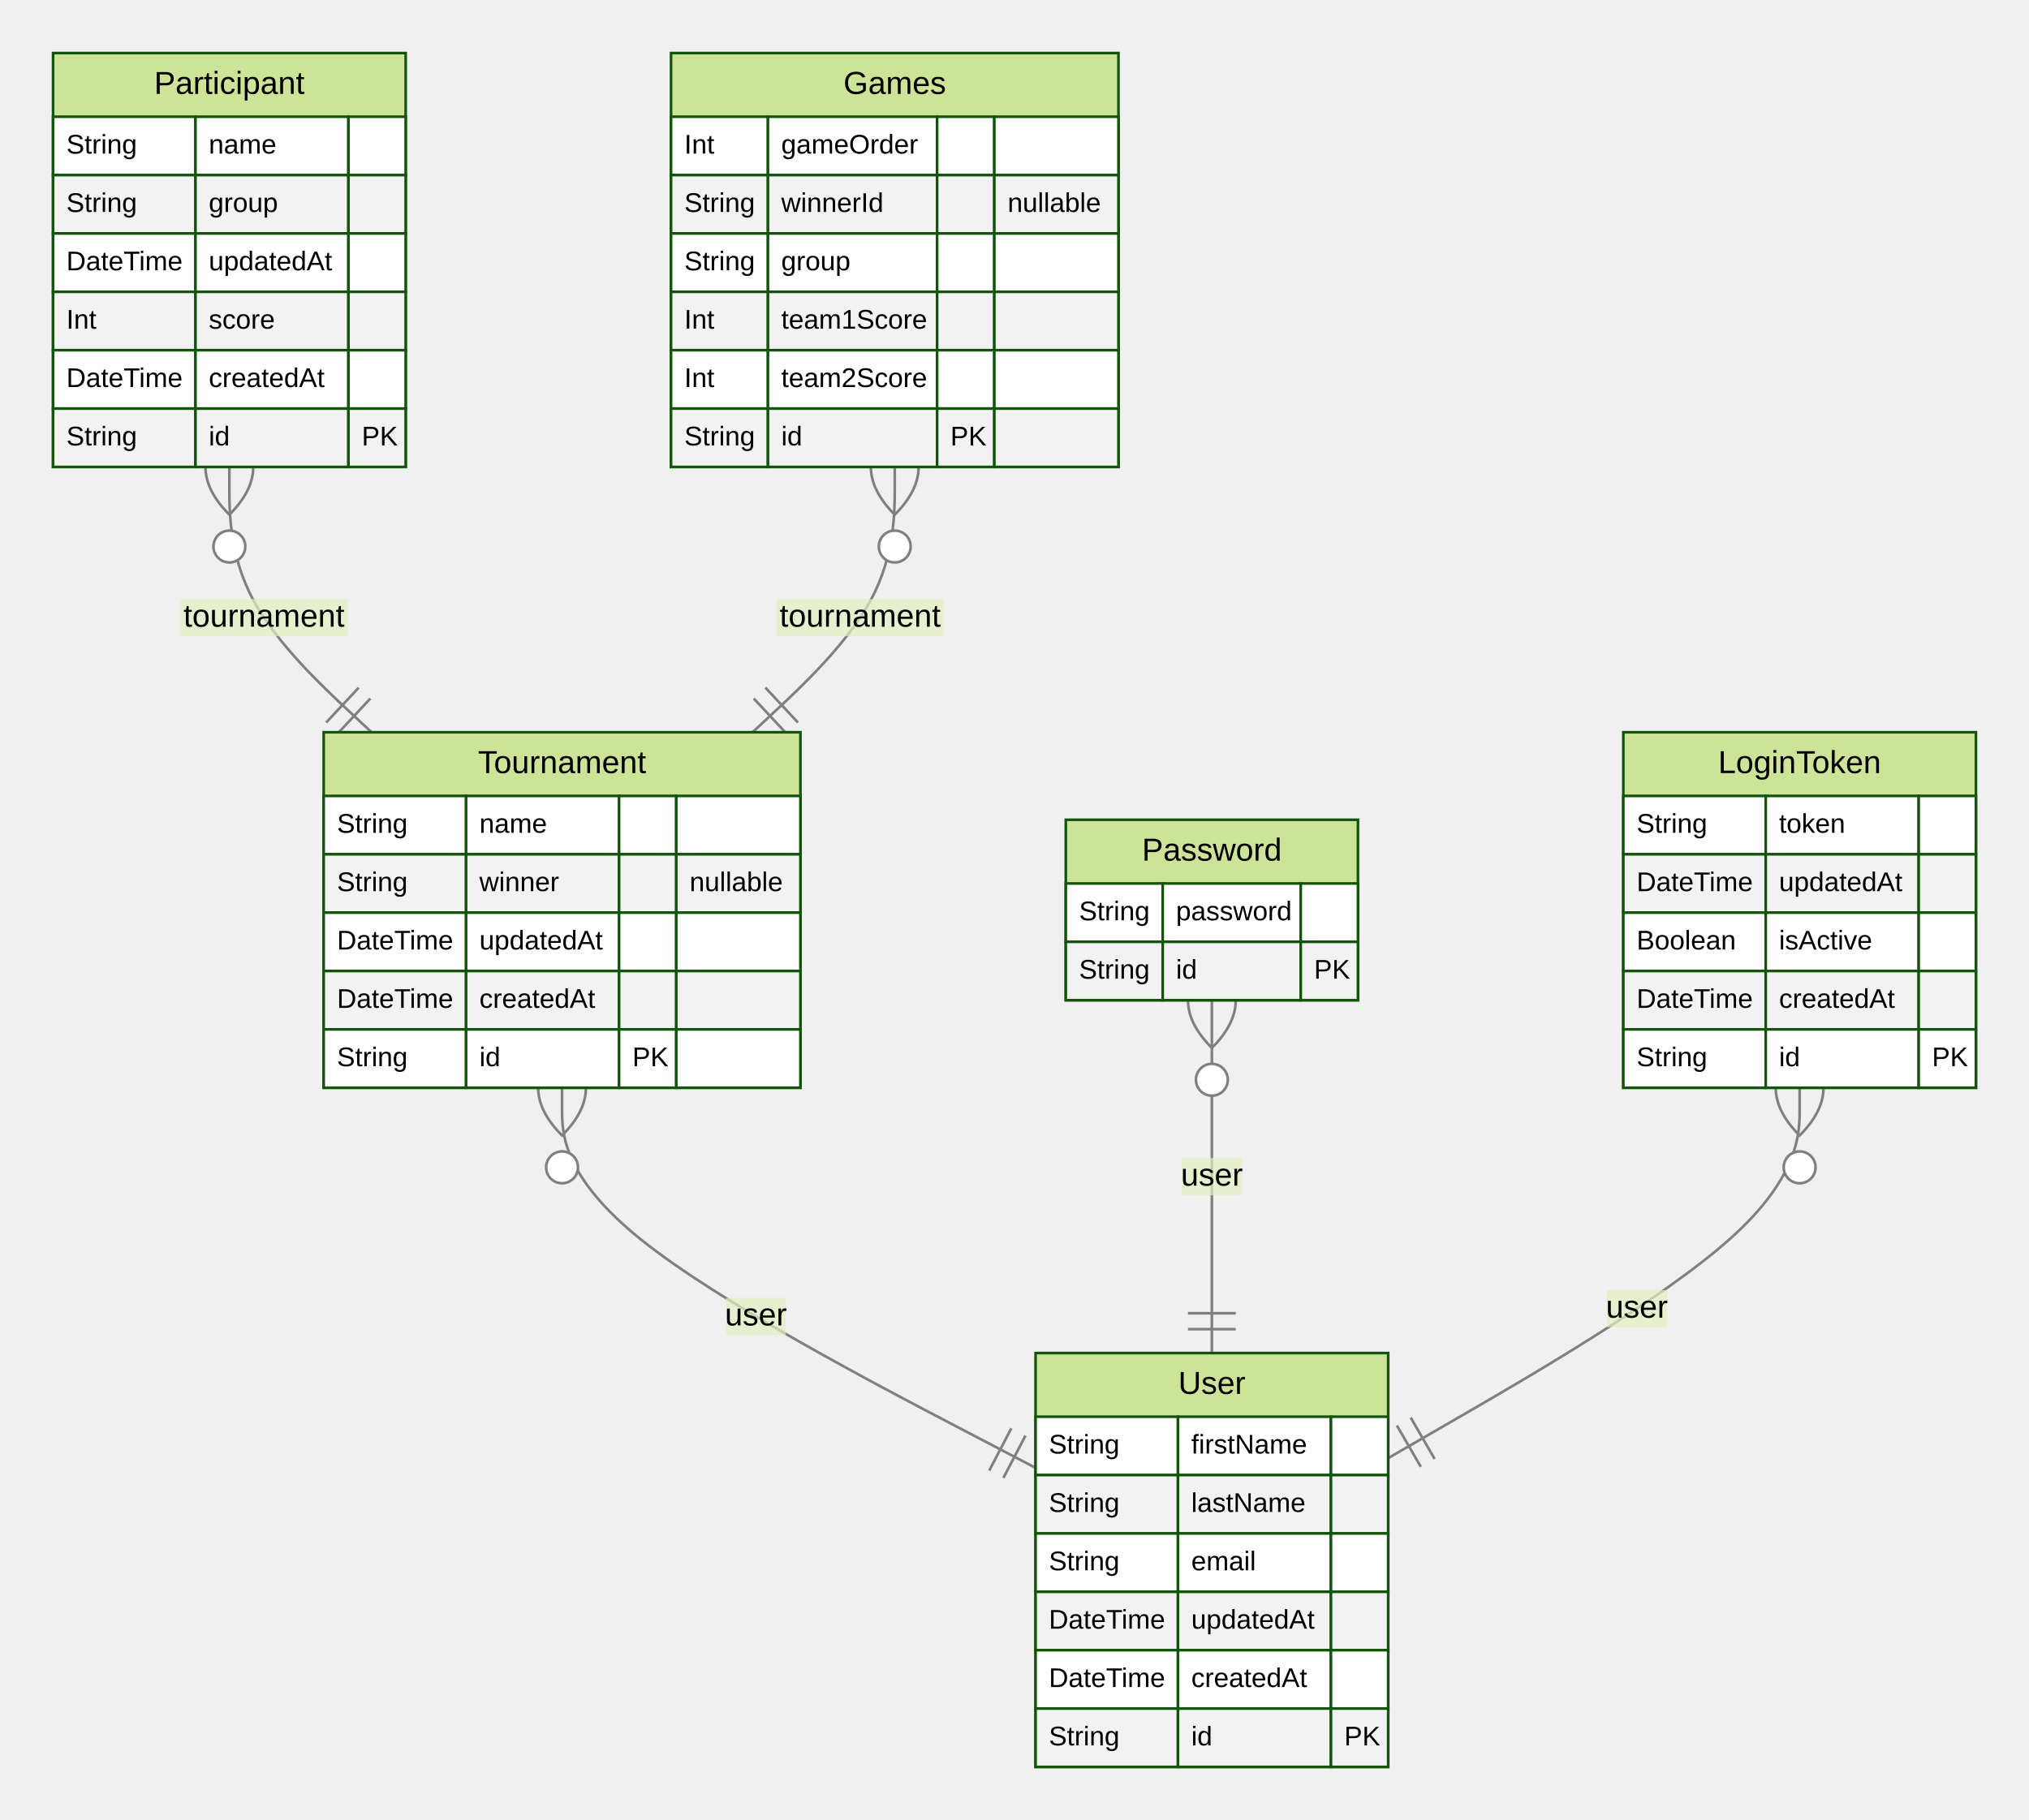
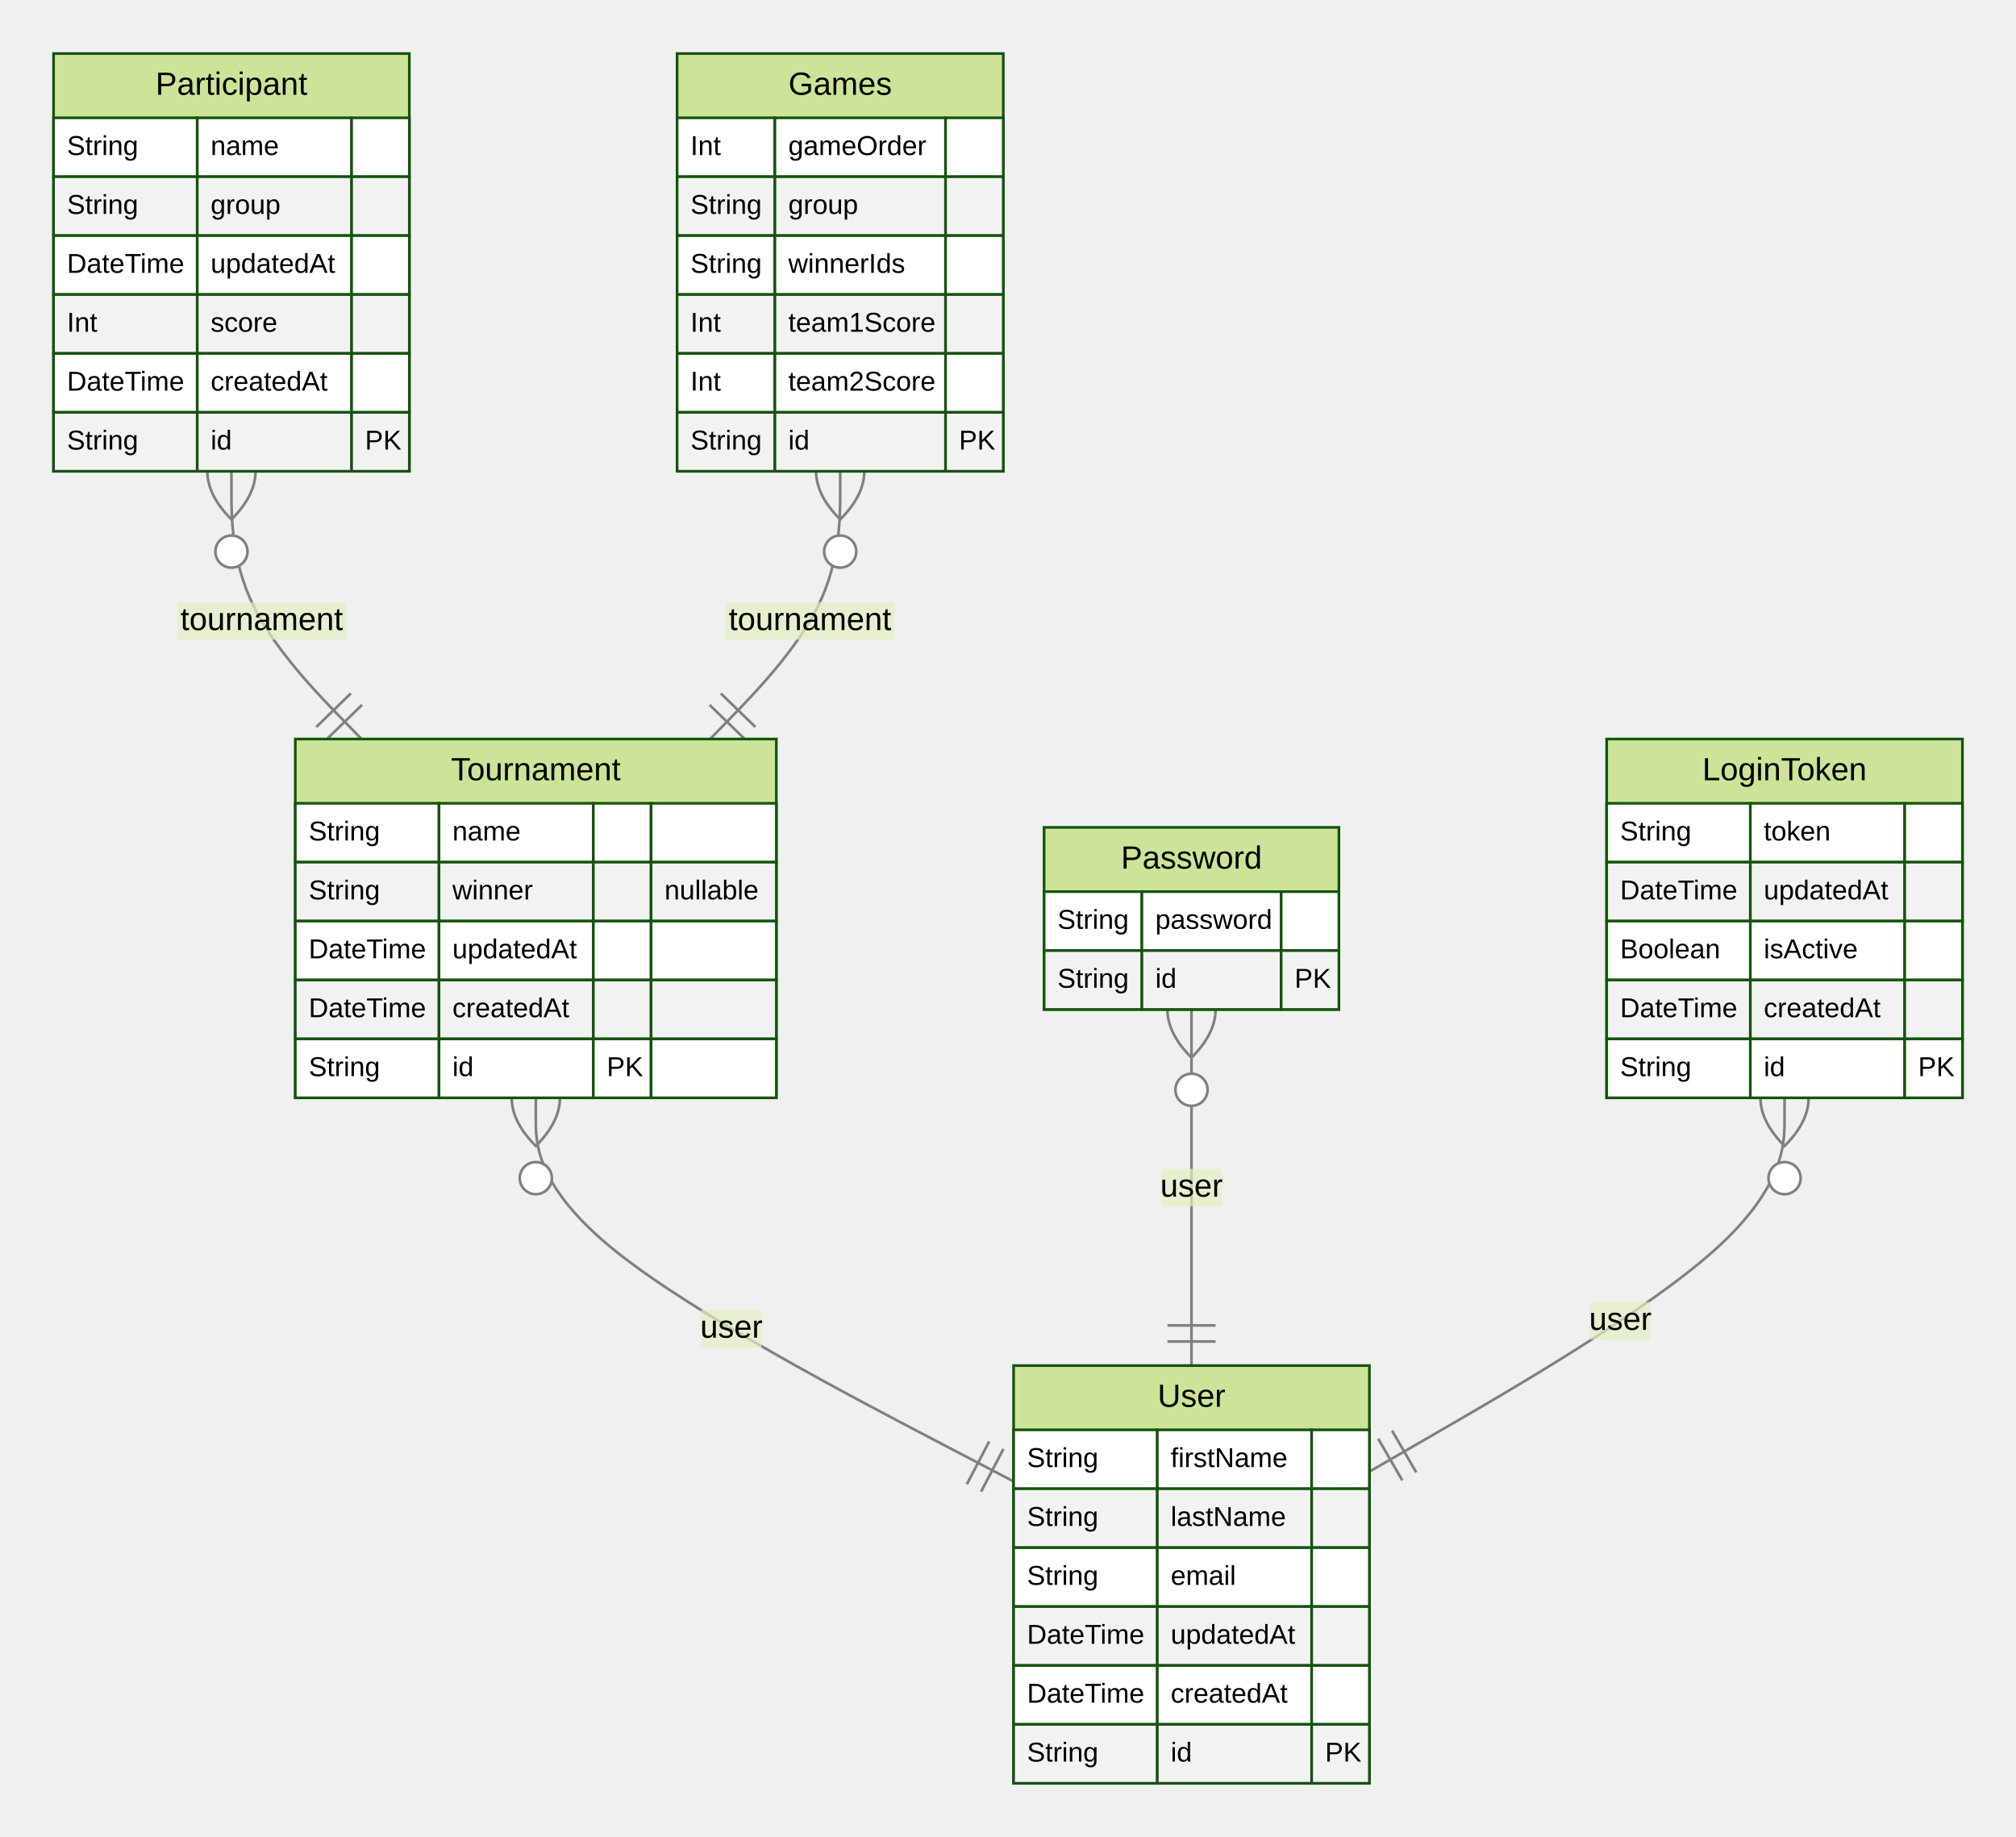
- <svg xmlns="http://www.w3.org/2000/svg" aria-roledescription="er" role="graphics-document document" viewBox="0 0 764.613 686" style="max-width: 764.613px; background-color: white;" width="100%" id="mermaid-0">
+ <svg xmlns="http://www.w3.org/2000/svg" aria-roledescription="er" role="graphics-document document" viewBox="0 0 752.918 686" style="max-width: 752.918px; background-color: white;" width="100%" id="mermaid-0">
  <style>#mermaid-0{font-family:"trebuchet ms",verdana,arial,sans-serif;font-size:16px;fill:#000000;}#mermaid-0 .error-icon{fill:#552222;}#mermaid-0 .error-text{fill:#552222;stroke:#552222;}#mermaid-0 .edge-thickness-normal{stroke-width:2px;}#mermaid-0 .edge-thickness-thick{stroke-width:3.5px;}#mermaid-0 .edge-pattern-solid{stroke-dasharray:0;}#mermaid-0 .edge-pattern-dashed{stroke-dasharray:3;}#mermaid-0 .edge-pattern-dotted{stroke-dasharray:2;}#mermaid-0 .marker{fill:#000000;stroke:#000000;}#mermaid-0 .marker.cross{stroke:#000000;}#mermaid-0 svg{font-family:"trebuchet ms",verdana,arial,sans-serif;font-size:16px;}#mermaid-0 .entityBox{fill:#cde498;stroke:#13540c;}#mermaid-0 .attributeBoxOdd{fill:#ffffff;stroke:#13540c;}#mermaid-0 .attributeBoxEven{fill:#f2f2f2;stroke:#13540c;}#mermaid-0 .relationshipLabelBox{fill:hsl(78.158, 58.462%, 84.51%);opacity:0.7;background-color:hsl(78.158, 58.462%, 84.51%);}#mermaid-0 .relationshipLabelBox rect{opacity:0.5;}#mermaid-0 .relationshipLine{stroke:#000000;}#mermaid-0 .entityTitleText{text-anchor:middle;font-size:18px;fill:#000000;}#mermaid-0 :root{--mermaid-font-family:"trebuchet ms",verdana,arial,sans-serif;}</style>
  <g />
  <defs>
    <marker orient="auto" markerHeight="18" markerWidth="18" refY="9" refX="0" id="ONLY_ONE_START">
      <path d="M9,0 L9,18 M15,0 L15,18" fill="none" stroke="gray" />
    </marker>
  </defs>
  <defs>
    <marker orient="auto" markerHeight="18" markerWidth="18" refY="9" refX="18" id="ONLY_ONE_END">
      <path d="M3,0 L3,18 M9,0 L9,18" fill="none" stroke="gray" />
    </marker>
  </defs>
  <defs>
    <marker orient="auto" markerHeight="18" markerWidth="30" refY="9" refX="0" id="ZERO_OR_ONE_START">
      <circle r="6" cy="9" cx="21" fill="white" stroke="gray" />
      <path d="M9,0 L9,18" fill="none" stroke="gray" />
    </marker>
  </defs>
  <defs>
    <marker orient="auto" markerHeight="18" markerWidth="30" refY="9" refX="30" id="ZERO_OR_ONE_END">
      <circle r="6" cy="9" cx="9" fill="white" stroke="gray" />
      <path d="M21,0 L21,18" fill="none" stroke="gray" />
    </marker>
  </defs>
  <defs>
    <marker orient="auto" markerHeight="36" markerWidth="45" refY="18" refX="18" id="ONE_OR_MORE_START">
      <path d="M0,18 Q 18,0 36,18 Q 18,36 0,18 M42,9 L42,27" fill="none" stroke="gray" />
    </marker>
  </defs>
  <defs>
    <marker orient="auto" markerHeight="36" markerWidth="45" refY="18" refX="27" id="ONE_OR_MORE_END">
      <path d="M3,9 L3,27 M9,18 Q27,0 45,18 Q27,36 9,18" fill="none" stroke="gray" />
    </marker>
  </defs>
  <defs>
    <marker orient="auto" markerHeight="36" markerWidth="57" refY="18" refX="18" id="ZERO_OR_MORE_START">
      <circle r="6" cy="18" cx="48" fill="white" stroke="gray" />
      <path d="M0,18 Q18,0 36,18 Q18,36 0,18" fill="none" stroke="gray" />
    </marker>
  </defs>
  <defs>
    <marker orient="auto" markerHeight="36" markerWidth="57" refY="18" refX="39" id="ZERO_OR_MORE_END">
      <circle r="6" cy="18" cx="9" fill="white" stroke="gray" />
      <path d="M21,18 Q39,0 57,18 Q39,36 21,18" fill="none" stroke="gray" />
    </marker>
  </defs>
-   <path style="stroke: gray; fill: none;" marker-start="url(#ZERO_OR_MORE_START)" marker-end="url(#ONLY_ONE_END)" d="M211.809,410L211.809,418.333C211.809,426.667,211.809,443.333,241.549,467.212C271.289,491.091,330.77,522.182,360.51,537.727L390.25,553.273" class="er relationshipLine" />
-   <path style="stroke: gray; fill: none;" marker-start="url(#ZERO_OR_MORE_START)" marker-end="url(#ONLY_ONE_END)" d="M86.438,176L86.438,184.333C86.438,192.667,86.438,209.333,95.367,226C104.297,242.667,122.156,259.333,131.085,267.667L140.015,276" class="er relationshipLine" />
-   <path style="stroke: gray; fill: none;" marker-start="url(#ZERO_OR_MORE_START)" marker-end="url(#ONLY_ONE_END)" d="M337.18,176L337.18,184.333C337.18,192.667,337.18,209.333,328.25,226C319.321,242.667,301.461,259.333,292.532,267.667L283.602,276" class="er relationshipLine" />
-   <path style="stroke: gray; fill: none;" marker-start="url(#ZERO_OR_MORE_START)" marker-end="url(#ONLY_ONE_END)" d="M456.688,377L456.688,390.833C456.688,404.667,456.688,432.333,456.688,454.5C456.688,476.667,456.688,493.333,456.688,501.667L456.688,510" class="er relationshipLine" />
-   <path style="stroke: gray; fill: none;" marker-start="url(#ZERO_OR_MORE_START)" marker-end="url(#ONLY_ONE_END)" d="M678.176,410L678.176,418.333C678.176,426.667,678.176,443.333,652.334,466.601C626.492,489.868,574.809,519.737,548.967,534.671L523.125,549.605" class="er relationshipLine" />
-   <g transform="translate(390.25,510 )" id="entity-User-818c511a-4a32-5484-ba70-875d765a9175">
+   <path style="stroke: gray; fill: none;" marker-start="url(#ZERO_OR_MORE_START)" marker-end="url(#ONLY_ONE_END)" d="M200.113,410L200.113,418.333C200.113,426.667,200.113,443.333,229.854,467.212C259.594,491.091,319.074,522.182,348.814,537.727L378.555,553.273" class="er relationshipLine" />
+   <path style="stroke: gray; fill: none;" marker-start="url(#ZERO_OR_MORE_START)" marker-end="url(#ONLY_ONE_END)" d="M86.438,176L86.438,184.333C86.438,192.667,86.438,209.333,94.534,226C102.631,242.667,118.824,259.333,126.92,267.667L135.017,276" class="er relationshipLine" />
+   <path style="stroke: gray; fill: none;" marker-start="url(#ZERO_OR_MORE_START)" marker-end="url(#ONLY_ONE_END)" d="M313.789,176L313.789,184.333C313.789,192.667,313.789,209.333,305.692,226C297.596,242.667,281.403,259.333,273.306,267.667L265.21,276" class="er relationshipLine" />
+   <path style="stroke: gray; fill: none;" marker-start="url(#ZERO_OR_MORE_START)" marker-end="url(#ONLY_ONE_END)" d="M444.992,377L444.992,390.833C444.992,404.667,444.992,432.333,444.992,454.5C444.992,476.667,444.992,493.333,444.992,501.667L444.992,510" class="er relationshipLine" />
+   <path style="stroke: gray; fill: none;" marker-start="url(#ZERO_OR_MORE_START)" marker-end="url(#ONLY_ONE_END)" d="M666.48,410L666.48,418.333C666.48,426.667,666.48,443.333,640.639,466.601C614.797,489.868,563.113,519.737,537.271,534.671L511.43,549.605" class="er relationshipLine" />
+   <g transform="translate(378.5547,510 )" id="entity-User-818c511a-4a32-5484-ba70-875d765a9175">
    <rect height="156" width="132.875" y="0" x="0" class="er entityBox" />
    <text style="dominant-baseline: middle; text-anchor: middle; font-size: 12px;" transform="translate(66.4375,12)" y="0" x="0" id="text-entity-User-818c511a-4a32-5484-ba70-875d765a9175" class="er entityLabel">User</text>
    <rect height="22" width="53.664" y="24" x="0" class="er attributeBoxOdd" />
    <text style="dominant-baseline: middle; font-size: 10.2px;" transform="translate(5,35)" y="0" x="0" id="text-entity-User-818c511a-4a32-5484-ba70-875d765a9175-attr-1-type" class="er entityLabel">String</text>
    <rect height="22" width="57.648" y="24" x="53.664" class="er attributeBoxOdd" />
    <text style="dominant-baseline: middle; font-size: 10.2px;" transform="translate(58.66406,35)" y="0" x="0" id="text-entity-User-818c511a-4a32-5484-ba70-875d765a9175-attr-1-name" class="er entityLabel">firstName</text>
    <rect height="22" width="21.562" y="24" x="111.312" class="er attributeBoxOdd" />
    <text style="dominant-baseline: middle; font-size: 10.2px;" transform="translate(116.3125,35)" y="0" x="0" id="text-entity-User-818c511a-4a32-5484-ba70-875d765a9175-attr-1-key" class="er entityLabel" />
    <rect height="22" width="53.664" y="46" x="0" class="er attributeBoxEven" />
    <text style="dominant-baseline: middle; font-size: 10.2px;" transform="translate(5,57)" y="0" x="0" id="text-entity-User-818c511a-4a32-5484-ba70-875d765a9175-attr-2-type" class="er entityLabel">String</text>
    <rect height="22" width="57.648" y="46" x="53.664" class="er attributeBoxEven" />
    <text style="dominant-baseline: middle; font-size: 10.2px;" transform="translate(58.66406,57)" y="0" x="0" id="text-entity-User-818c511a-4a32-5484-ba70-875d765a9175-attr-2-name" class="er entityLabel">lastName</text>
    <rect height="22" width="21.562" y="46" x="111.312" class="er attributeBoxEven" />
    <text style="dominant-baseline: middle; font-size: 10.2px;" transform="translate(116.3125,57)" y="0" x="0" id="text-entity-User-818c511a-4a32-5484-ba70-875d765a9175-attr-2-key" class="er entityLabel" />
    <rect height="22" width="53.664" y="68" x="0" class="er attributeBoxOdd" />
    <text style="dominant-baseline: middle; font-size: 10.2px;" transform="translate(5,79)" y="0" x="0" id="text-entity-User-818c511a-4a32-5484-ba70-875d765a9175-attr-3-type" class="er entityLabel">String</text>
    <rect height="22" width="57.648" y="68" x="53.664" class="er attributeBoxOdd" />
    <text style="dominant-baseline: middle; font-size: 10.2px;" transform="translate(58.66406,79)" y="0" x="0" id="text-entity-User-818c511a-4a32-5484-ba70-875d765a9175-attr-3-name" class="er entityLabel">email</text>
    <rect height="22" width="21.562" y="68" x="111.312" class="er attributeBoxOdd" />
    <text style="dominant-baseline: middle; font-size: 10.2px;" transform="translate(116.3125,79)" y="0" x="0" id="text-entity-User-818c511a-4a32-5484-ba70-875d765a9175-attr-3-key" class="er entityLabel" />
    <rect height="22" width="53.664" y="90" x="0" class="er attributeBoxEven" />
    <text style="dominant-baseline: middle; font-size: 10.2px;" transform="translate(5,101)" y="0" x="0" id="text-entity-User-818c511a-4a32-5484-ba70-875d765a9175-attr-4-type" class="er entityLabel">DateTime</text>
    <rect height="22" width="57.648" y="90" x="53.664" class="er attributeBoxEven" />
    <text style="dominant-baseline: middle; font-size: 10.2px;" transform="translate(58.66406,101)" y="0" x="0" id="text-entity-User-818c511a-4a32-5484-ba70-875d765a9175-attr-4-name" class="er entityLabel">updatedAt</text>
    <rect height="22" width="21.562" y="90" x="111.312" class="er attributeBoxEven" />
    <text style="dominant-baseline: middle; font-size: 10.2px;" transform="translate(116.3125,101)" y="0" x="0" id="text-entity-User-818c511a-4a32-5484-ba70-875d765a9175-attr-4-key" class="er entityLabel" />
    <rect height="22" width="53.664" y="112" x="0" class="er attributeBoxOdd" />
    <text style="dominant-baseline: middle; font-size: 10.2px;" transform="translate(5,123)" y="0" x="0" id="text-entity-User-818c511a-4a32-5484-ba70-875d765a9175-attr-5-type" class="er entityLabel">DateTime</text>
    <rect height="22" width="57.648" y="112" x="53.664" class="er attributeBoxOdd" />
    <text style="dominant-baseline: middle; font-size: 10.2px;" transform="translate(58.66406,123)" y="0" x="0" id="text-entity-User-818c511a-4a32-5484-ba70-875d765a9175-attr-5-name" class="er entityLabel">createdAt</text>
    <rect height="22" width="21.562" y="112" x="111.312" class="er attributeBoxOdd" />
    <text style="dominant-baseline: middle; font-size: 10.2px;" transform="translate(116.3125,123)" y="0" x="0" id="text-entity-User-818c511a-4a32-5484-ba70-875d765a9175-attr-5-key" class="er entityLabel" />
    <rect height="22" width="53.664" y="134" x="0" class="er attributeBoxEven" />
    <text style="dominant-baseline: middle; font-size: 10.2px;" transform="translate(5,145)" y="0" x="0" id="text-entity-User-818c511a-4a32-5484-ba70-875d765a9175-attr-6-type" class="er entityLabel">String</text>
    <rect height="22" width="57.648" y="134" x="53.664" class="er attributeBoxEven" />
    <text style="dominant-baseline: middle; font-size: 10.2px;" transform="translate(58.66406,145)" y="0" x="0" id="text-entity-User-818c511a-4a32-5484-ba70-875d765a9175-attr-6-name" class="er entityLabel">id</text>
    <rect height="22" width="21.562" y="134" x="111.312" class="er attributeBoxEven" />
    <text style="dominant-baseline: middle; font-size: 10.2px;" transform="translate(116.3125,145)" y="0" x="0" id="text-entity-User-818c511a-4a32-5484-ba70-875d765a9175-attr-6-key" class="er entityLabel">PK</text>
  </g>
-   <g transform="translate(121.9805,276 )" id="entity-Tournament-debdbd13-4480-5320-a1b3-085b30baa76b">
+   <g transform="translate(110.2852,276 )" id="entity-Tournament-debdbd13-4480-5320-a1b3-085b30baa76b">
    <rect height="134" width="179.656" y="0" x="0" class="er entityBox" />
    <text style="dominant-baseline: middle; text-anchor: middle; font-size: 12px;" transform="translate(89.82812,12)" y="0" x="0" id="text-entity-Tournament-debdbd13-4480-5320-a1b3-085b30baa76b" class="er entityLabel">Tournament</text>
    <rect height="22" width="53.664" y="24" x="0" class="er attributeBoxOdd" />
    <text style="dominant-baseline: middle; font-size: 10.2px;" transform="translate(5,35)" y="0" x="0" id="text-entity-Tournament-debdbd13-4480-5320-a1b3-085b30baa76b-attr-1-type" class="er entityLabel">String</text>
    <rect height="22" width="57.648" y="24" x="53.664" class="er attributeBoxOdd" />
    <text style="dominant-baseline: middle; font-size: 10.2px;" transform="translate(58.66406,35)" y="0" x="0" id="text-entity-Tournament-debdbd13-4480-5320-a1b3-085b30baa76b-attr-1-name" class="er entityLabel">name</text>
    <rect height="22" width="21.562" y="24" x="111.312" class="er attributeBoxOdd" />
    <text style="dominant-baseline: middle; font-size: 10.2px;" transform="translate(116.3125,35)" y="0" x="0" id="text-entity-Tournament-debdbd13-4480-5320-a1b3-085b30baa76b-attr-1-key" class="er entityLabel" />
    <rect height="22" width="46.781" y="24" x="132.875" class="er attributeBoxOdd" />
    <text style="dominant-baseline: middle; font-size: 10.2px;" transform="translate(137.875,35)" y="0" x="0" id="text-entity-Tournament-debdbd13-4480-5320-a1b3-085b30baa76b-attr-1-comment" class="er entityLabel" />
    <rect height="22" width="53.664" y="46" x="0" class="er attributeBoxEven" />
    <text style="dominant-baseline: middle; font-size: 10.2px;" transform="translate(5,57)" y="0" x="0" id="text-entity-Tournament-debdbd13-4480-5320-a1b3-085b30baa76b-attr-2-type" class="er entityLabel">String</text>
    <rect height="22" width="57.648" y="46" x="53.664" class="er attributeBoxEven" />
    <text style="dominant-baseline: middle; font-size: 10.2px;" transform="translate(58.66406,57)" y="0" x="0" id="text-entity-Tournament-debdbd13-4480-5320-a1b3-085b30baa76b-attr-2-name" class="er entityLabel">winner</text>
    <rect height="22" width="21.562" y="46" x="111.312" class="er attributeBoxEven" />
    <text style="dominant-baseline: middle; font-size: 10.2px;" transform="translate(116.3125,57)" y="0" x="0" id="text-entity-Tournament-debdbd13-4480-5320-a1b3-085b30baa76b-attr-2-key" class="er entityLabel" />
    <rect height="22" width="46.781" y="46" x="132.875" class="er attributeBoxEven" />
    <text style="dominant-baseline: middle; font-size: 10.2px;" transform="translate(137.875,57)" y="0" x="0" id="text-entity-Tournament-debdbd13-4480-5320-a1b3-085b30baa76b-attr-2-comment" class="er entityLabel">nullable</text>
    <rect height="22" width="53.664" y="68" x="0" class="er attributeBoxOdd" />
    <text style="dominant-baseline: middle; font-size: 10.2px;" transform="translate(5,79)" y="0" x="0" id="text-entity-Tournament-debdbd13-4480-5320-a1b3-085b30baa76b-attr-3-type" class="er entityLabel">DateTime</text>
    <rect height="22" width="57.648" y="68" x="53.664" class="er attributeBoxOdd" />
    <text style="dominant-baseline: middle; font-size: 10.2px;" transform="translate(58.66406,79)" y="0" x="0" id="text-entity-Tournament-debdbd13-4480-5320-a1b3-085b30baa76b-attr-3-name" class="er entityLabel">updatedAt</text>
    <rect height="22" width="21.562" y="68" x="111.312" class="er attributeBoxOdd" />
    <text style="dominant-baseline: middle; font-size: 10.2px;" transform="translate(116.3125,79)" y="0" x="0" id="text-entity-Tournament-debdbd13-4480-5320-a1b3-085b30baa76b-attr-3-key" class="er entityLabel" />
    <rect height="22" width="46.781" y="68" x="132.875" class="er attributeBoxOdd" />
    <text style="dominant-baseline: middle; font-size: 10.2px;" transform="translate(137.875,79)" y="0" x="0" id="text-entity-Tournament-debdbd13-4480-5320-a1b3-085b30baa76b-attr-3-comment" class="er entityLabel" />
    <rect height="22" width="53.664" y="90" x="0" class="er attributeBoxEven" />
    <text style="dominant-baseline: middle; font-size: 10.2px;" transform="translate(5,101)" y="0" x="0" id="text-entity-Tournament-debdbd13-4480-5320-a1b3-085b30baa76b-attr-4-type" class="er entityLabel">DateTime</text>
    <rect height="22" width="57.648" y="90" x="53.664" class="er attributeBoxEven" />
    <text style="dominant-baseline: middle; font-size: 10.2px;" transform="translate(58.66406,101)" y="0" x="0" id="text-entity-Tournament-debdbd13-4480-5320-a1b3-085b30baa76b-attr-4-name" class="er entityLabel">createdAt</text>
    <rect height="22" width="21.562" y="90" x="111.312" class="er attributeBoxEven" />
    <text style="dominant-baseline: middle; font-size: 10.2px;" transform="translate(116.3125,101)" y="0" x="0" id="text-entity-Tournament-debdbd13-4480-5320-a1b3-085b30baa76b-attr-4-key" class="er entityLabel" />
    <rect height="22" width="46.781" y="90" x="132.875" class="er attributeBoxEven" />
    <text style="dominant-baseline: middle; font-size: 10.2px;" transform="translate(137.875,101)" y="0" x="0" id="text-entity-Tournament-debdbd13-4480-5320-a1b3-085b30baa76b-attr-4-comment" class="er entityLabel" />
    <rect height="22" width="53.664" y="112" x="0" class="er attributeBoxOdd" />
    <text style="dominant-baseline: middle; font-size: 10.2px;" transform="translate(5,123)" y="0" x="0" id="text-entity-Tournament-debdbd13-4480-5320-a1b3-085b30baa76b-attr-5-type" class="er entityLabel">String</text>
    <rect height="22" width="57.648" y="112" x="53.664" class="er attributeBoxOdd" />
    <text style="dominant-baseline: middle; font-size: 10.2px;" transform="translate(58.66406,123)" y="0" x="0" id="text-entity-Tournament-debdbd13-4480-5320-a1b3-085b30baa76b-attr-5-name" class="er entityLabel">id</text>
    <rect height="22" width="21.562" y="112" x="111.312" class="er attributeBoxOdd" />
    <text style="dominant-baseline: middle; font-size: 10.2px;" transform="translate(116.3125,123)" y="0" x="0" id="text-entity-Tournament-debdbd13-4480-5320-a1b3-085b30baa76b-attr-5-key" class="er entityLabel">PK</text>
    <rect height="22" width="46.781" y="112" x="132.875" class="er attributeBoxOdd" />
    <text style="dominant-baseline: middle; font-size: 10.2px;" transform="translate(137.875,123)" y="0" x="0" id="text-entity-Tournament-debdbd13-4480-5320-a1b3-085b30baa76b-attr-5-comment" class="er entityLabel" />
  </g>
  <g transform="translate(20,20 )" id="entity-Participant-1b15d7dd-2236-59ff-b08e-47bf86f1c4ca">
    <rect height="156" width="132.875" y="0" x="0" class="er entityBox" />
    <text style="dominant-baseline: middle; text-anchor: middle; font-size: 12px;" transform="translate(66.4375,12)" y="0" x="0" id="text-entity-Participant-1b15d7dd-2236-59ff-b08e-47bf86f1c4ca" class="er entityLabel">Participant</text>
    <rect height="22" width="53.664" y="24" x="0" class="er attributeBoxOdd" />
    <text style="dominant-baseline: middle; font-size: 10.2px;" transform="translate(5,35)" y="0" x="0" id="text-entity-Participant-1b15d7dd-2236-59ff-b08e-47bf86f1c4ca-attr-1-type" class="er entityLabel">String</text>
    <rect height="22" width="57.648" y="24" x="53.664" class="er attributeBoxOdd" />
    <text style="dominant-baseline: middle; font-size: 10.2px;" transform="translate(58.66406,35)" y="0" x="0" id="text-entity-Participant-1b15d7dd-2236-59ff-b08e-47bf86f1c4ca-attr-1-name" class="er entityLabel">name</text>
    <rect height="22" width="21.562" y="24" x="111.312" class="er attributeBoxOdd" />
    <text style="dominant-baseline: middle; font-size: 10.2px;" transform="translate(116.3125,35)" y="0" x="0" id="text-entity-Participant-1b15d7dd-2236-59ff-b08e-47bf86f1c4ca-attr-1-key" class="er entityLabel" />
    <rect height="22" width="53.664" y="46" x="0" class="er attributeBoxEven" />
    <text style="dominant-baseline: middle; font-size: 10.2px;" transform="translate(5,57)" y="0" x="0" id="text-entity-Participant-1b15d7dd-2236-59ff-b08e-47bf86f1c4ca-attr-2-type" class="er entityLabel">String</text>
    <rect height="22" width="57.648" y="46" x="53.664" class="er attributeBoxEven" />
    <text style="dominant-baseline: middle; font-size: 10.2px;" transform="translate(58.66406,57)" y="0" x="0" id="text-entity-Participant-1b15d7dd-2236-59ff-b08e-47bf86f1c4ca-attr-2-name" class="er entityLabel">group</text>
    <rect height="22" width="21.562" y="46" x="111.312" class="er attributeBoxEven" />
    <text style="dominant-baseline: middle; font-size: 10.2px;" transform="translate(116.3125,57)" y="0" x="0" id="text-entity-Participant-1b15d7dd-2236-59ff-b08e-47bf86f1c4ca-attr-2-key" class="er entityLabel" />
    <rect height="22" width="53.664" y="68" x="0" class="er attributeBoxOdd" />
    <text style="dominant-baseline: middle; font-size: 10.2px;" transform="translate(5,79)" y="0" x="0" id="text-entity-Participant-1b15d7dd-2236-59ff-b08e-47bf86f1c4ca-attr-3-type" class="er entityLabel">DateTime</text>
    <rect height="22" width="57.648" y="68" x="53.664" class="er attributeBoxOdd" />
    <text style="dominant-baseline: middle; font-size: 10.2px;" transform="translate(58.66406,79)" y="0" x="0" id="text-entity-Participant-1b15d7dd-2236-59ff-b08e-47bf86f1c4ca-attr-3-name" class="er entityLabel">updatedAt</text>
    <rect height="22" width="21.562" y="68" x="111.312" class="er attributeBoxOdd" />
    <text style="dominant-baseline: middle; font-size: 10.2px;" transform="translate(116.3125,79)" y="0" x="0" id="text-entity-Participant-1b15d7dd-2236-59ff-b08e-47bf86f1c4ca-attr-3-key" class="er entityLabel" />
    <rect height="22" width="53.664" y="90" x="0" class="er attributeBoxEven" />
    <text style="dominant-baseline: middle; font-size: 10.2px;" transform="translate(5,101)" y="0" x="0" id="text-entity-Participant-1b15d7dd-2236-59ff-b08e-47bf86f1c4ca-attr-4-type" class="er entityLabel">Int</text>
    <rect height="22" width="57.648" y="90" x="53.664" class="er attributeBoxEven" />
    <text style="dominant-baseline: middle; font-size: 10.2px;" transform="translate(58.66406,101)" y="0" x="0" id="text-entity-Participant-1b15d7dd-2236-59ff-b08e-47bf86f1c4ca-attr-4-name" class="er entityLabel">score</text>
    <rect height="22" width="21.562" y="90" x="111.312" class="er attributeBoxEven" />
    <text style="dominant-baseline: middle; font-size: 10.2px;" transform="translate(116.3125,101)" y="0" x="0" id="text-entity-Participant-1b15d7dd-2236-59ff-b08e-47bf86f1c4ca-attr-4-key" class="er entityLabel" />
    <rect height="22" width="53.664" y="112" x="0" class="er attributeBoxOdd" />
    <text style="dominant-baseline: middle; font-size: 10.2px;" transform="translate(5,123)" y="0" x="0" id="text-entity-Participant-1b15d7dd-2236-59ff-b08e-47bf86f1c4ca-attr-5-type" class="er entityLabel">DateTime</text>
    <rect height="22" width="57.648" y="112" x="53.664" class="er attributeBoxOdd" />
    <text style="dominant-baseline: middle; font-size: 10.2px;" transform="translate(58.66406,123)" y="0" x="0" id="text-entity-Participant-1b15d7dd-2236-59ff-b08e-47bf86f1c4ca-attr-5-name" class="er entityLabel">createdAt</text>
    <rect height="22" width="21.562" y="112" x="111.312" class="er attributeBoxOdd" />
    <text style="dominant-baseline: middle; font-size: 10.2px;" transform="translate(116.3125,123)" y="0" x="0" id="text-entity-Participant-1b15d7dd-2236-59ff-b08e-47bf86f1c4ca-attr-5-key" class="er entityLabel" />
    <rect height="22" width="53.664" y="134" x="0" class="er attributeBoxEven" />
    <text style="dominant-baseline: middle; font-size: 10.2px;" transform="translate(5,145)" y="0" x="0" id="text-entity-Participant-1b15d7dd-2236-59ff-b08e-47bf86f1c4ca-attr-6-type" class="er entityLabel">String</text>
    <rect height="22" width="57.648" y="134" x="53.664" class="er attributeBoxEven" />
    <text style="dominant-baseline: middle; font-size: 10.2px;" transform="translate(58.66406,145)" y="0" x="0" id="text-entity-Participant-1b15d7dd-2236-59ff-b08e-47bf86f1c4ca-attr-6-name" class="er entityLabel">id</text>
    <rect height="22" width="21.562" y="134" x="111.312" class="er attributeBoxEven" />
    <text style="dominant-baseline: middle; font-size: 10.2px;" transform="translate(116.3125,145)" y="0" x="0" id="text-entity-Participant-1b15d7dd-2236-59ff-b08e-47bf86f1c4ca-attr-6-key" class="er entityLabel">PK</text>
  </g>
  <g transform="translate(252.875,20 )" id="entity-Games-51bbeccb-5d0e-5638-901f-8dd2836655e5">
-     <rect height="156" width="168.609" y="0" x="0" class="er entityBox" />
-     <text style="dominant-baseline: middle; text-anchor: middle; font-size: 12px;" transform="translate(84.30469,12)" y="0" x="0" id="text-entity-Games-51bbeccb-5d0e-5638-901f-8dd2836655e5" class="er entityLabel">Games</text>
+     <rect height="156" width="121.828" y="0" x="0" class="er entityBox" />
+     <text style="dominant-baseline: middle; text-anchor: middle; font-size: 12px;" transform="translate(60.91406,12)" y="0" x="0" id="text-entity-Games-51bbeccb-5d0e-5638-901f-8dd2836655e5" class="er entityLabel">Games</text>
    <rect height="22" width="36.523" y="24" x="0" class="er attributeBoxOdd" />
    <text style="dominant-baseline: middle; font-size: 10.2px;" transform="translate(5,35)" y="0" x="0" id="text-entity-Games-51bbeccb-5d0e-5638-901f-8dd2836655e5-attr-1-type" class="er entityLabel">Int</text>
    <rect height="22" width="63.742" y="24" x="36.523" class="er attributeBoxOdd" />
    <text style="dominant-baseline: middle; font-size: 10.2px;" transform="translate(41.52344,35)" y="0" x="0" id="text-entity-Games-51bbeccb-5d0e-5638-901f-8dd2836655e5-attr-1-name" class="er entityLabel">gameOrder</text>
    <rect height="22" width="21.562" y="24" x="100.266" class="er attributeBoxOdd" />
    <text style="dominant-baseline: middle; font-size: 10.2px;" transform="translate(105.2656,35)" y="0" x="0" id="text-entity-Games-51bbeccb-5d0e-5638-901f-8dd2836655e5-attr-1-key" class="er entityLabel" />
-     <rect height="22" width="46.781" y="24" x="121.828" class="er attributeBoxOdd" />
-     <text style="dominant-baseline: middle; font-size: 10.2px;" transform="translate(126.8281,35)" y="0" x="0" id="text-entity-Games-51bbeccb-5d0e-5638-901f-8dd2836655e5-attr-1-comment" class="er entityLabel" />
    <rect height="22" width="36.523" y="46" x="0" class="er attributeBoxEven" />
    <text style="dominant-baseline: middle; font-size: 10.2px;" transform="translate(5,57)" y="0" x="0" id="text-entity-Games-51bbeccb-5d0e-5638-901f-8dd2836655e5-attr-2-type" class="er entityLabel">String</text>
    <rect height="22" width="63.742" y="46" x="36.523" class="er attributeBoxEven" />
-     <text style="dominant-baseline: middle; font-size: 10.2px;" transform="translate(41.52344,57)" y="0" x="0" id="text-entity-Games-51bbeccb-5d0e-5638-901f-8dd2836655e5-attr-2-name" class="er entityLabel">winnerId</text>
+     <text style="dominant-baseline: middle; font-size: 10.2px;" transform="translate(41.52344,57)" y="0" x="0" id="text-entity-Games-51bbeccb-5d0e-5638-901f-8dd2836655e5-attr-2-name" class="er entityLabel">group</text>
    <rect height="22" width="21.562" y="46" x="100.266" class="er attributeBoxEven" />
    <text style="dominant-baseline: middle; font-size: 10.2px;" transform="translate(105.2656,57)" y="0" x="0" id="text-entity-Games-51bbeccb-5d0e-5638-901f-8dd2836655e5-attr-2-key" class="er entityLabel" />
-     <rect height="22" width="46.781" y="46" x="121.828" class="er attributeBoxEven" />
-     <text style="dominant-baseline: middle; font-size: 10.2px;" transform="translate(126.8281,57)" y="0" x="0" id="text-entity-Games-51bbeccb-5d0e-5638-901f-8dd2836655e5-attr-2-comment" class="er entityLabel">nullable</text>
    <rect height="22" width="36.523" y="68" x="0" class="er attributeBoxOdd" />
    <text style="dominant-baseline: middle; font-size: 10.2px;" transform="translate(5,79)" y="0" x="0" id="text-entity-Games-51bbeccb-5d0e-5638-901f-8dd2836655e5-attr-3-type" class="er entityLabel">String</text>
    <rect height="22" width="63.742" y="68" x="36.523" class="er attributeBoxOdd" />
-     <text style="dominant-baseline: middle; font-size: 10.2px;" transform="translate(41.52344,79)" y="0" x="0" id="text-entity-Games-51bbeccb-5d0e-5638-901f-8dd2836655e5-attr-3-name" class="er entityLabel">group</text>
+     <text style="dominant-baseline: middle; font-size: 10.2px;" transform="translate(41.52344,79)" y="0" x="0" id="text-entity-Games-51bbeccb-5d0e-5638-901f-8dd2836655e5-attr-3-name" class="er entityLabel">winnerIds</text>
    <rect height="22" width="21.562" y="68" x="100.266" class="er attributeBoxOdd" />
    <text style="dominant-baseline: middle; font-size: 10.2px;" transform="translate(105.2656,79)" y="0" x="0" id="text-entity-Games-51bbeccb-5d0e-5638-901f-8dd2836655e5-attr-3-key" class="er entityLabel" />
-     <rect height="22" width="46.781" y="68" x="121.828" class="er attributeBoxOdd" />
-     <text style="dominant-baseline: middle; font-size: 10.2px;" transform="translate(126.8281,79)" y="0" x="0" id="text-entity-Games-51bbeccb-5d0e-5638-901f-8dd2836655e5-attr-3-comment" class="er entityLabel" />
    <rect height="22" width="36.523" y="90" x="0" class="er attributeBoxEven" />
    <text style="dominant-baseline: middle; font-size: 10.2px;" transform="translate(5,101)" y="0" x="0" id="text-entity-Games-51bbeccb-5d0e-5638-901f-8dd2836655e5-attr-4-type" class="er entityLabel">Int</text>
    <rect height="22" width="63.742" y="90" x="36.523" class="er attributeBoxEven" />
    <text style="dominant-baseline: middle; font-size: 10.2px;" transform="translate(41.52344,101)" y="0" x="0" id="text-entity-Games-51bbeccb-5d0e-5638-901f-8dd2836655e5-attr-4-name" class="er entityLabel">team1Score</text>
    <rect height="22" width="21.562" y="90" x="100.266" class="er attributeBoxEven" />
    <text style="dominant-baseline: middle; font-size: 10.2px;" transform="translate(105.2656,101)" y="0" x="0" id="text-entity-Games-51bbeccb-5d0e-5638-901f-8dd2836655e5-attr-4-key" class="er entityLabel" />
-     <rect height="22" width="46.781" y="90" x="121.828" class="er attributeBoxEven" />
-     <text style="dominant-baseline: middle; font-size: 10.2px;" transform="translate(126.8281,101)" y="0" x="0" id="text-entity-Games-51bbeccb-5d0e-5638-901f-8dd2836655e5-attr-4-comment" class="er entityLabel" />
    <rect height="22" width="36.523" y="112" x="0" class="er attributeBoxOdd" />
    <text style="dominant-baseline: middle; font-size: 10.2px;" transform="translate(5,123)" y="0" x="0" id="text-entity-Games-51bbeccb-5d0e-5638-901f-8dd2836655e5-attr-5-type" class="er entityLabel">Int</text>
    <rect height="22" width="63.742" y="112" x="36.523" class="er attributeBoxOdd" />
    <text style="dominant-baseline: middle; font-size: 10.2px;" transform="translate(41.52344,123)" y="0" x="0" id="text-entity-Games-51bbeccb-5d0e-5638-901f-8dd2836655e5-attr-5-name" class="er entityLabel">team2Score</text>
    <rect height="22" width="21.562" y="112" x="100.266" class="er attributeBoxOdd" />
    <text style="dominant-baseline: middle; font-size: 10.2px;" transform="translate(105.2656,123)" y="0" x="0" id="text-entity-Games-51bbeccb-5d0e-5638-901f-8dd2836655e5-attr-5-key" class="er entityLabel" />
-     <rect height="22" width="46.781" y="112" x="121.828" class="er attributeBoxOdd" />
-     <text style="dominant-baseline: middle; font-size: 10.2px;" transform="translate(126.8281,123)" y="0" x="0" id="text-entity-Games-51bbeccb-5d0e-5638-901f-8dd2836655e5-attr-5-comment" class="er entityLabel" />
    <rect height="22" width="36.523" y="134" x="0" class="er attributeBoxEven" />
    <text style="dominant-baseline: middle; font-size: 10.2px;" transform="translate(5,145)" y="0" x="0" id="text-entity-Games-51bbeccb-5d0e-5638-901f-8dd2836655e5-attr-6-type" class="er entityLabel">String</text>
    <rect height="22" width="63.742" y="134" x="36.523" class="er attributeBoxEven" />
    <text style="dominant-baseline: middle; font-size: 10.2px;" transform="translate(41.52344,145)" y="0" x="0" id="text-entity-Games-51bbeccb-5d0e-5638-901f-8dd2836655e5-attr-6-name" class="er entityLabel">id</text>
    <rect height="22" width="21.562" y="134" x="100.266" class="er attributeBoxEven" />
    <text style="dominant-baseline: middle; font-size: 10.2px;" transform="translate(105.2656,145)" y="0" x="0" id="text-entity-Games-51bbeccb-5d0e-5638-901f-8dd2836655e5-attr-6-key" class="er entityLabel">PK</text>
-     <rect height="22" width="46.781" y="134" x="121.828" class="er attributeBoxEven" />
-     <text style="dominant-baseline: middle; font-size: 10.2px;" transform="translate(126.8281,145)" y="0" x="0" id="text-entity-Games-51bbeccb-5d0e-5638-901f-8dd2836655e5-attr-6-comment" class="er entityLabel" />
-   </g>
-   <g transform="translate(401.6367,309 )" id="entity-Password-21901b32-bf0e-536e-bcdd-09ed9082306b">
+   </g>
+   <g transform="translate(389.9414,309 )" id="entity-Password-21901b32-bf0e-536e-bcdd-09ed9082306b">
    <rect height="68" width="110.102" y="0" x="0" class="er entityBox" />
    <text style="dominant-baseline: middle; text-anchor: middle; font-size: 12px;" transform="translate(55.05078,12)" y="0" x="0" id="text-entity-Password-21901b32-bf0e-536e-bcdd-09ed9082306b" class="er entityLabel">Password</text>
    <rect height="22" width="36.523" y="24" x="0" class="er attributeBoxOdd" />
    <text style="dominant-baseline: middle; font-size: 10.2px;" transform="translate(5,35)" y="0" x="0" id="text-entity-Password-21901b32-bf0e-536e-bcdd-09ed9082306b-attr-1-type" class="er entityLabel">String</text>
    <rect height="22" width="52.016" y="24" x="36.523" class="er attributeBoxOdd" />
    <text style="dominant-baseline: middle; font-size: 10.2px;" transform="translate(41.52344,35)" y="0" x="0" id="text-entity-Password-21901b32-bf0e-536e-bcdd-09ed9082306b-attr-1-name" class="er entityLabel">password</text>
    <rect height="22" width="21.562" y="24" x="88.539" class="er attributeBoxOdd" />
    <text style="dominant-baseline: middle; font-size: 10.2px;" transform="translate(93.53906,35)" y="0" x="0" id="text-entity-Password-21901b32-bf0e-536e-bcdd-09ed9082306b-attr-1-key" class="er entityLabel" />
    <rect height="22" width="36.523" y="46" x="0" class="er attributeBoxEven" />
    <text style="dominant-baseline: middle; font-size: 10.2px;" transform="translate(5,57)" y="0" x="0" id="text-entity-Password-21901b32-bf0e-536e-bcdd-09ed9082306b-attr-2-type" class="er entityLabel">String</text>
    <rect height="22" width="52.016" y="46" x="36.523" class="er attributeBoxEven" />
    <text style="dominant-baseline: middle; font-size: 10.2px;" transform="translate(41.52344,57)" y="0" x="0" id="text-entity-Password-21901b32-bf0e-536e-bcdd-09ed9082306b-attr-2-name" class="er entityLabel">id</text>
    <rect height="22" width="21.562" y="46" x="88.539" class="er attributeBoxEven" />
    <text style="dominant-baseline: middle; font-size: 10.2px;" transform="translate(93.53906,57)" y="0" x="0" id="text-entity-Password-21901b32-bf0e-536e-bcdd-09ed9082306b-attr-2-key" class="er entityLabel">PK</text>
  </g>
-   <g transform="translate(611.7383,276 )" id="entity-LoginToken-c7a39e19-9df2-533a-90f3-2ed3bbae3620">
+   <g transform="translate(600.043,276 )" id="entity-LoginToken-c7a39e19-9df2-533a-90f3-2ed3bbae3620">
    <rect height="134" width="132.875" y="0" x="0" class="er entityBox" />
    <text style="dominant-baseline: middle; text-anchor: middle; font-size: 12px;" transform="translate(66.4375,12)" y="0" x="0" id="text-entity-LoginToken-c7a39e19-9df2-533a-90f3-2ed3bbae3620" class="er entityLabel">LoginToken</text>
    <rect height="22" width="53.664" y="24" x="0" class="er attributeBoxOdd" />
    <text style="dominant-baseline: middle; font-size: 10.2px;" transform="translate(5,35)" y="0" x="0" id="text-entity-LoginToken-c7a39e19-9df2-533a-90f3-2ed3bbae3620-attr-1-type" class="er entityLabel">String</text>
    <rect height="22" width="57.648" y="24" x="53.664" class="er attributeBoxOdd" />
    <text style="dominant-baseline: middle; font-size: 10.2px;" transform="translate(58.66406,35)" y="0" x="0" id="text-entity-LoginToken-c7a39e19-9df2-533a-90f3-2ed3bbae3620-attr-1-name" class="er entityLabel">token</text>
    <rect height="22" width="21.562" y="24" x="111.312" class="er attributeBoxOdd" />
    <text style="dominant-baseline: middle; font-size: 10.2px;" transform="translate(116.3125,35)" y="0" x="0" id="text-entity-LoginToken-c7a39e19-9df2-533a-90f3-2ed3bbae3620-attr-1-key" class="er entityLabel" />
    <rect height="22" width="53.664" y="46" x="0" class="er attributeBoxEven" />
    <text style="dominant-baseline: middle; font-size: 10.2px;" transform="translate(5,57)" y="0" x="0" id="text-entity-LoginToken-c7a39e19-9df2-533a-90f3-2ed3bbae3620-attr-2-type" class="er entityLabel">DateTime</text>
    <rect height="22" width="57.648" y="46" x="53.664" class="er attributeBoxEven" />
    <text style="dominant-baseline: middle; font-size: 10.2px;" transform="translate(58.66406,57)" y="0" x="0" id="text-entity-LoginToken-c7a39e19-9df2-533a-90f3-2ed3bbae3620-attr-2-name" class="er entityLabel">updatedAt</text>
    <rect height="22" width="21.562" y="46" x="111.312" class="er attributeBoxEven" />
    <text style="dominant-baseline: middle; font-size: 10.2px;" transform="translate(116.3125,57)" y="0" x="0" id="text-entity-LoginToken-c7a39e19-9df2-533a-90f3-2ed3bbae3620-attr-2-key" class="er entityLabel" />
    <rect height="22" width="53.664" y="68" x="0" class="er attributeBoxOdd" />
    <text style="dominant-baseline: middle; font-size: 10.2px;" transform="translate(5,79)" y="0" x="0" id="text-entity-LoginToken-c7a39e19-9df2-533a-90f3-2ed3bbae3620-attr-3-type" class="er entityLabel">Boolean</text>
    <rect height="22" width="57.648" y="68" x="53.664" class="er attributeBoxOdd" />
    <text style="dominant-baseline: middle; font-size: 10.2px;" transform="translate(58.66406,79)" y="0" x="0" id="text-entity-LoginToken-c7a39e19-9df2-533a-90f3-2ed3bbae3620-attr-3-name" class="er entityLabel">isActive</text>
    <rect height="22" width="21.562" y="68" x="111.312" class="er attributeBoxOdd" />
    <text style="dominant-baseline: middle; font-size: 10.2px;" transform="translate(116.3125,79)" y="0" x="0" id="text-entity-LoginToken-c7a39e19-9df2-533a-90f3-2ed3bbae3620-attr-3-key" class="er entityLabel" />
    <rect height="22" width="53.664" y="90" x="0" class="er attributeBoxEven" />
    <text style="dominant-baseline: middle; font-size: 10.2px;" transform="translate(5,101)" y="0" x="0" id="text-entity-LoginToken-c7a39e19-9df2-533a-90f3-2ed3bbae3620-attr-4-type" class="er entityLabel">DateTime</text>
    <rect height="22" width="57.648" y="90" x="53.664" class="er attributeBoxEven" />
    <text style="dominant-baseline: middle; font-size: 10.2px;" transform="translate(58.66406,101)" y="0" x="0" id="text-entity-LoginToken-c7a39e19-9df2-533a-90f3-2ed3bbae3620-attr-4-name" class="er entityLabel">createdAt</text>
    <rect height="22" width="21.562" y="90" x="111.312" class="er attributeBoxEven" />
    <text style="dominant-baseline: middle; font-size: 10.2px;" transform="translate(116.3125,101)" y="0" x="0" id="text-entity-LoginToken-c7a39e19-9df2-533a-90f3-2ed3bbae3620-attr-4-key" class="er entityLabel" />
    <rect height="22" width="53.664" y="112" x="0" class="er attributeBoxOdd" />
    <text style="dominant-baseline: middle; font-size: 10.2px;" transform="translate(5,123)" y="0" x="0" id="text-entity-LoginToken-c7a39e19-9df2-533a-90f3-2ed3bbae3620-attr-5-type" class="er entityLabel">String</text>
    <rect height="22" width="57.648" y="112" x="53.664" class="er attributeBoxOdd" />
    <text style="dominant-baseline: middle; font-size: 10.2px;" transform="translate(58.66406,123)" y="0" x="0" id="text-entity-LoginToken-c7a39e19-9df2-533a-90f3-2ed3bbae3620-attr-5-name" class="er entityLabel">id</text>
    <rect height="22" width="21.562" y="112" x="111.312" class="er attributeBoxOdd" />
    <text style="dominant-baseline: middle; font-size: 10.2px;" transform="translate(116.3125,123)" y="0" x="0" id="text-entity-LoginToken-c7a39e19-9df2-533a-90f3-2ed3bbae3620-attr-5-key" class="er entityLabel">PK</text>
  </g>
-   <rect height="14" width="22.625" y="489.178" x="273.54" class="er relationshipLabelBox" />
-   <text style="text-anchor: middle; dominant-baseline: middle; font-size: 12px;" y="496.178" x="284.852" id="rel1" class="er relationshipLabel">user</text>
-   <rect height="14" width="63.102" y="225.806" x="67.928" class="er relationshipLabelBox" />
-   <text style="text-anchor: middle; dominant-baseline: middle; font-size: 12px;" y="232.806" x="99.479" id="rel2" class="er relationshipLabel">tournament</text>
-   <rect height="14" width="63.102" y="225.806" x="292.587" class="er relationshipLabelBox" />
-   <text style="text-anchor: middle; dominant-baseline: middle; font-size: 12px;" y="232.806" x="324.138" id="rel3" class="er relationshipLabel">tournament</text>
-   <rect height="14" width="22.625" y="436.5" x="445.375" class="er relationshipLabelBox" />
-   <text style="text-anchor: middle; dominant-baseline: middle; font-size: 12px;" y="443.5" x="456.688" id="rel4" class="er relationshipLabel">user</text>
-   <rect height="14" width="22.625" y="486.255" x="605.531" class="er relationshipLabelBox" />
-   <text style="text-anchor: middle; dominant-baseline: middle; font-size: 12px;" y="493.255" x="616.843" id="rel5" class="er relationshipLabel">user</text>
+   <rect height="14" width="22.625" y="489.178" x="261.844" class="er relationshipLabelBox" />
+   <text style="text-anchor: middle; dominant-baseline: middle; font-size: 12px;" y="496.178" x="273.157" id="rel1" class="er relationshipLabel">user</text>
+   <rect height="14" width="63.102" y="224.908" x="66.174" class="er relationshipLabelBox" />
+   <text style="text-anchor: middle; dominant-baseline: middle; font-size: 12px;" y="231.908" x="97.725" id="rel2" class="er relationshipLabel">tournament</text>
+   <rect height="14" width="63.102" y="224.908" x="270.951" class="er relationshipLabelBox" />
+   <text style="text-anchor: middle; dominant-baseline: middle; font-size: 12px;" y="231.908" x="302.502" id="rel3" class="er relationshipLabel">tournament</text>
+   <rect height="14" width="22.625" y="436.5" x="433.68" class="er relationshipLabelBox" />
+   <text style="text-anchor: middle; dominant-baseline: middle; font-size: 12px;" y="443.5" x="444.992" id="rel4" class="er relationshipLabel">user</text>
+   <rect height="14" width="22.625" y="486.255" x="593.835" class="er relationshipLabelBox" />
+   <text style="text-anchor: middle; dominant-baseline: middle; font-size: 12px;" y="493.255" x="605.148" id="rel5" class="er relationshipLabel">user</text>
</svg>
